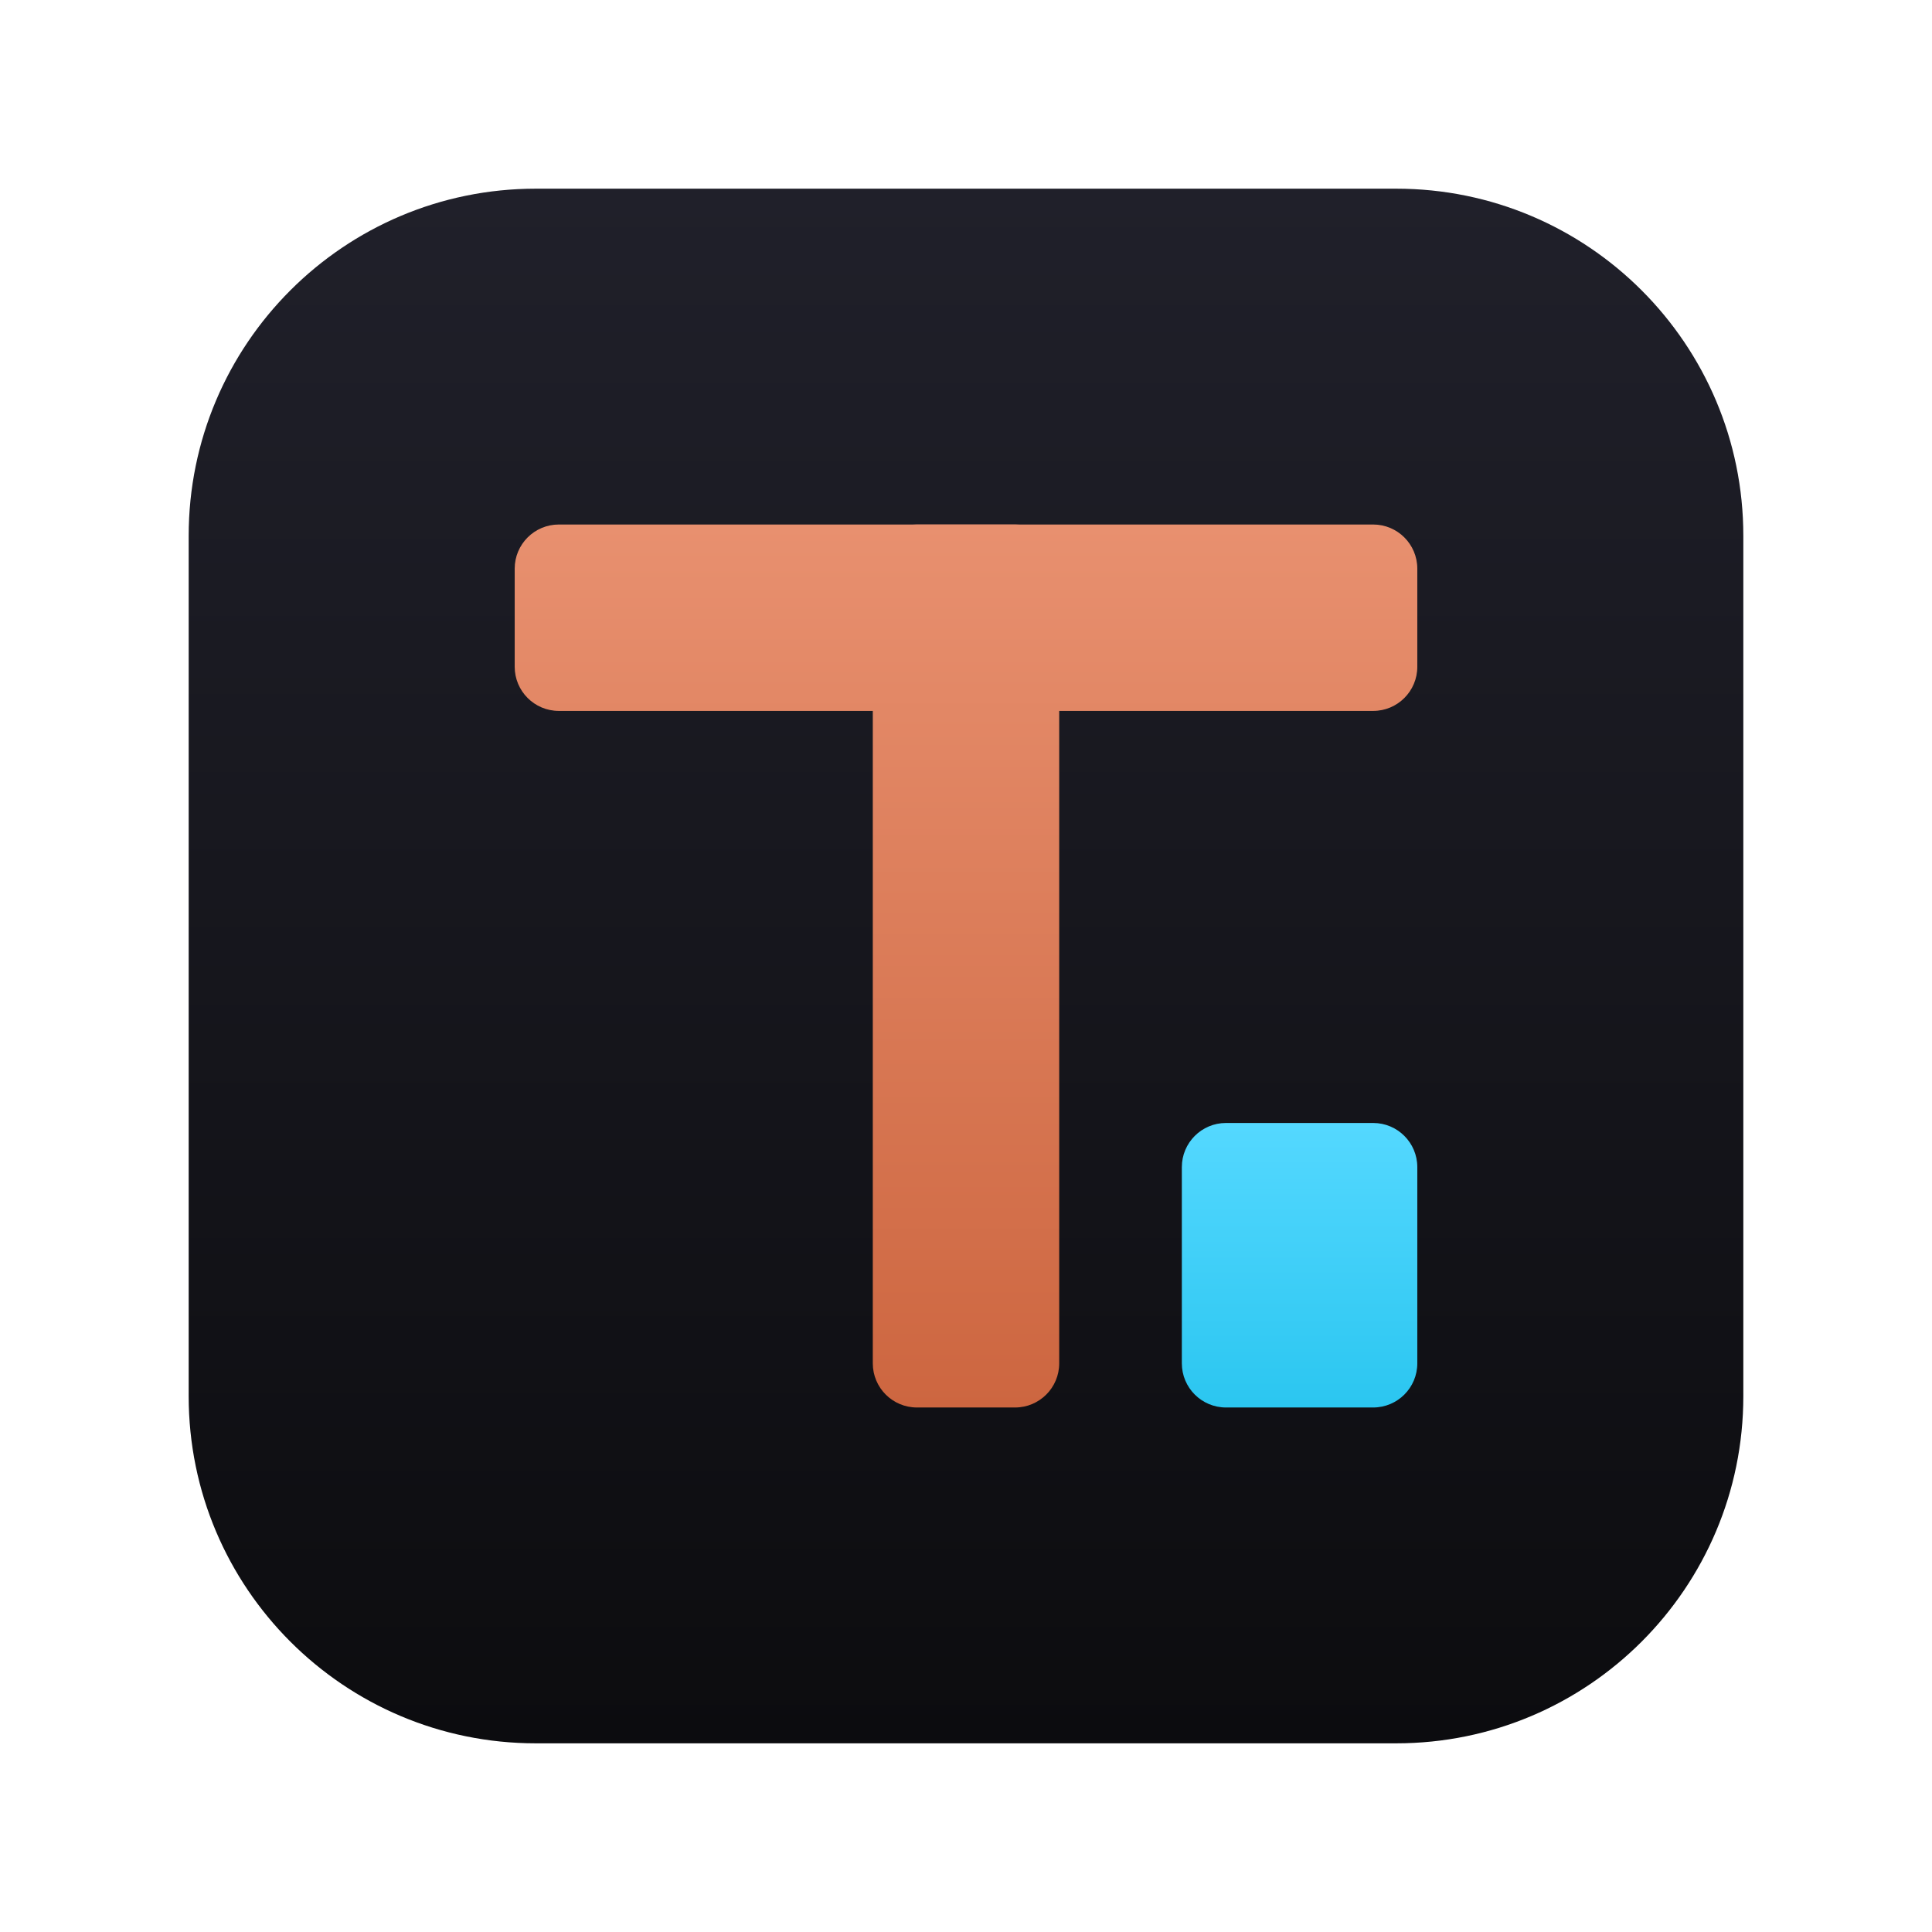
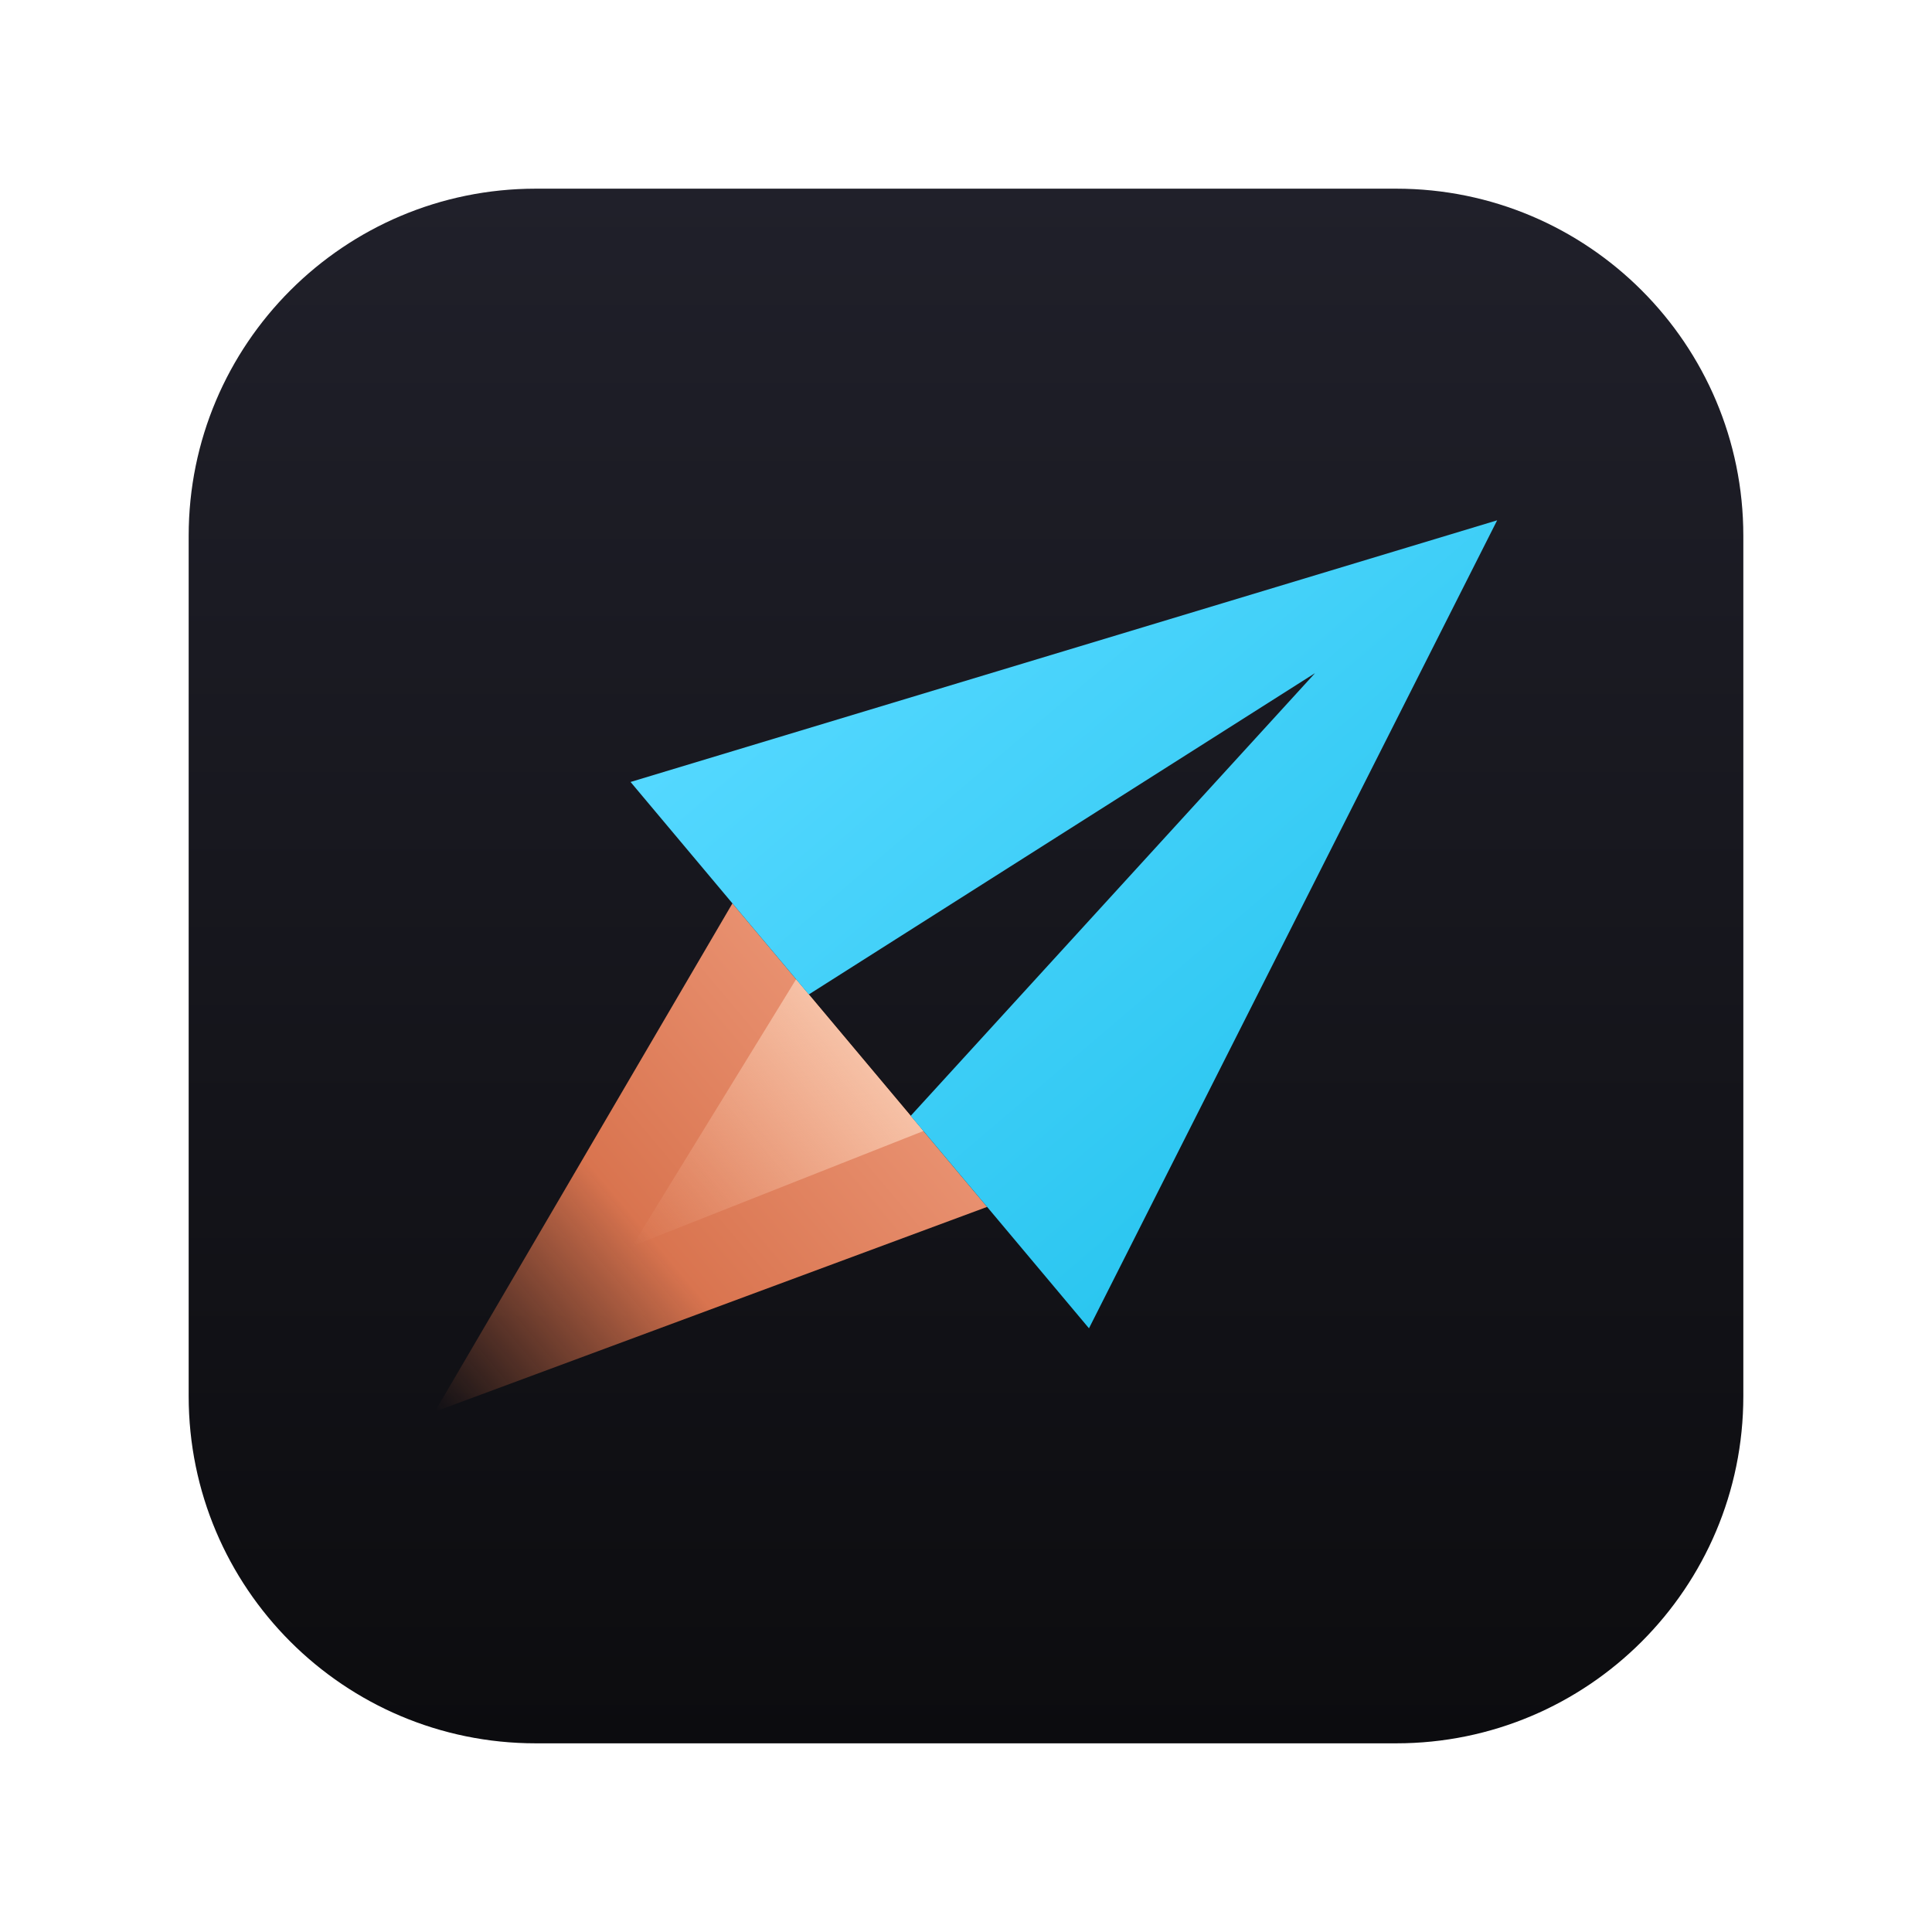
- <svg xmlns="http://www.w3.org/2000/svg" viewBox="0 0 1024 1024" role="img" aria-label="Tosse Code">
+ <svg xmlns="http://www.w3.org/2000/svg" viewBox="0 0 1024 1024" role="img" aria-label="Flight Deck">
  <defs>
    <linearGradient id="tile-bg" gradientUnits="userSpaceOnUse" x1="512" y1="100" x2="512" y2="924">
      <stop offset="0" stop-color="#20202a" />
      <stop offset="1" stop-color="#0c0c0f" />
    </linearGradient>
-     <linearGradient id="prompt-coral" gradientUnits="userSpaceOnUse" x1="256" y1="76" x2="256" y2="436">
-       <stop offset="0" stop-color="#e8906f" />
-       <stop offset="1" stop-color="#cd6640" />
+     <linearGradient id="ai-coral" x1="0" y1="0" x2="1" y2="0">
+       <stop offset="0" stop-color="#cd6640" stop-opacity="0" />
+       <stop offset="0.5" stop-color="#d9744f" />
+       <stop offset="1" stop-color="#e8906f" />
    </linearGradient>
-     <linearGradient id="prompt-cursor" gradientUnits="userSpaceOnUse" x1="388" y1="320" x2="388" y2="436">
+     <linearGradient id="ai-core" x1="0" y1="0" x2="1" y2="0">
+       <stop offset="0" stop-color="#f0a988" stop-opacity="0" />
+       <stop offset="1" stop-color="#f6c1a6" />
+     </linearGradient>
+     <linearGradient id="ai-cyan" x1="0" y1="0" x2="0" y2="1">
      <stop offset="0" stop-color="#54d8ff" />
      <stop offset="1" stop-color="#2bc6f0" />
    </linearGradient>
  </defs>
  <rect x="100" y="100" width="824" height="824" rx="184" fill="url(#tile-bg)" />
-   <g transform="translate(184.4,179.2) scale(1.30)">
-     <rect x="68" y="76" width="368" height="76" rx="18" fill="url(#prompt-coral)" />
-     <rect x="214" y="76" width="76" height="360" rx="18" fill="url(#prompt-coral)" />
-     <rect x="340" y="320" width="96" height="116" rx="18" fill="url(#prompt-cursor)" />
+   <g transform="translate(128 128) scale(1.5)">
+     <g transform="translate(256 256) rotate(-40) scale(14) translate(-5.5 -12)">
+       <path d="M2 7 L-12 12 L2 17 Z" fill="url(#ai-coral)" />
+       <path d="M2 9.5 L-5.5 12 L2 14.5 Z" fill="url(#ai-core)" />
+       <path d="M2 21 L23 12 L2 3 L2 10 L17 12 L2 14 Z" fill="url(#ai-cyan)" />
+     </g>
  </g>
</svg>
